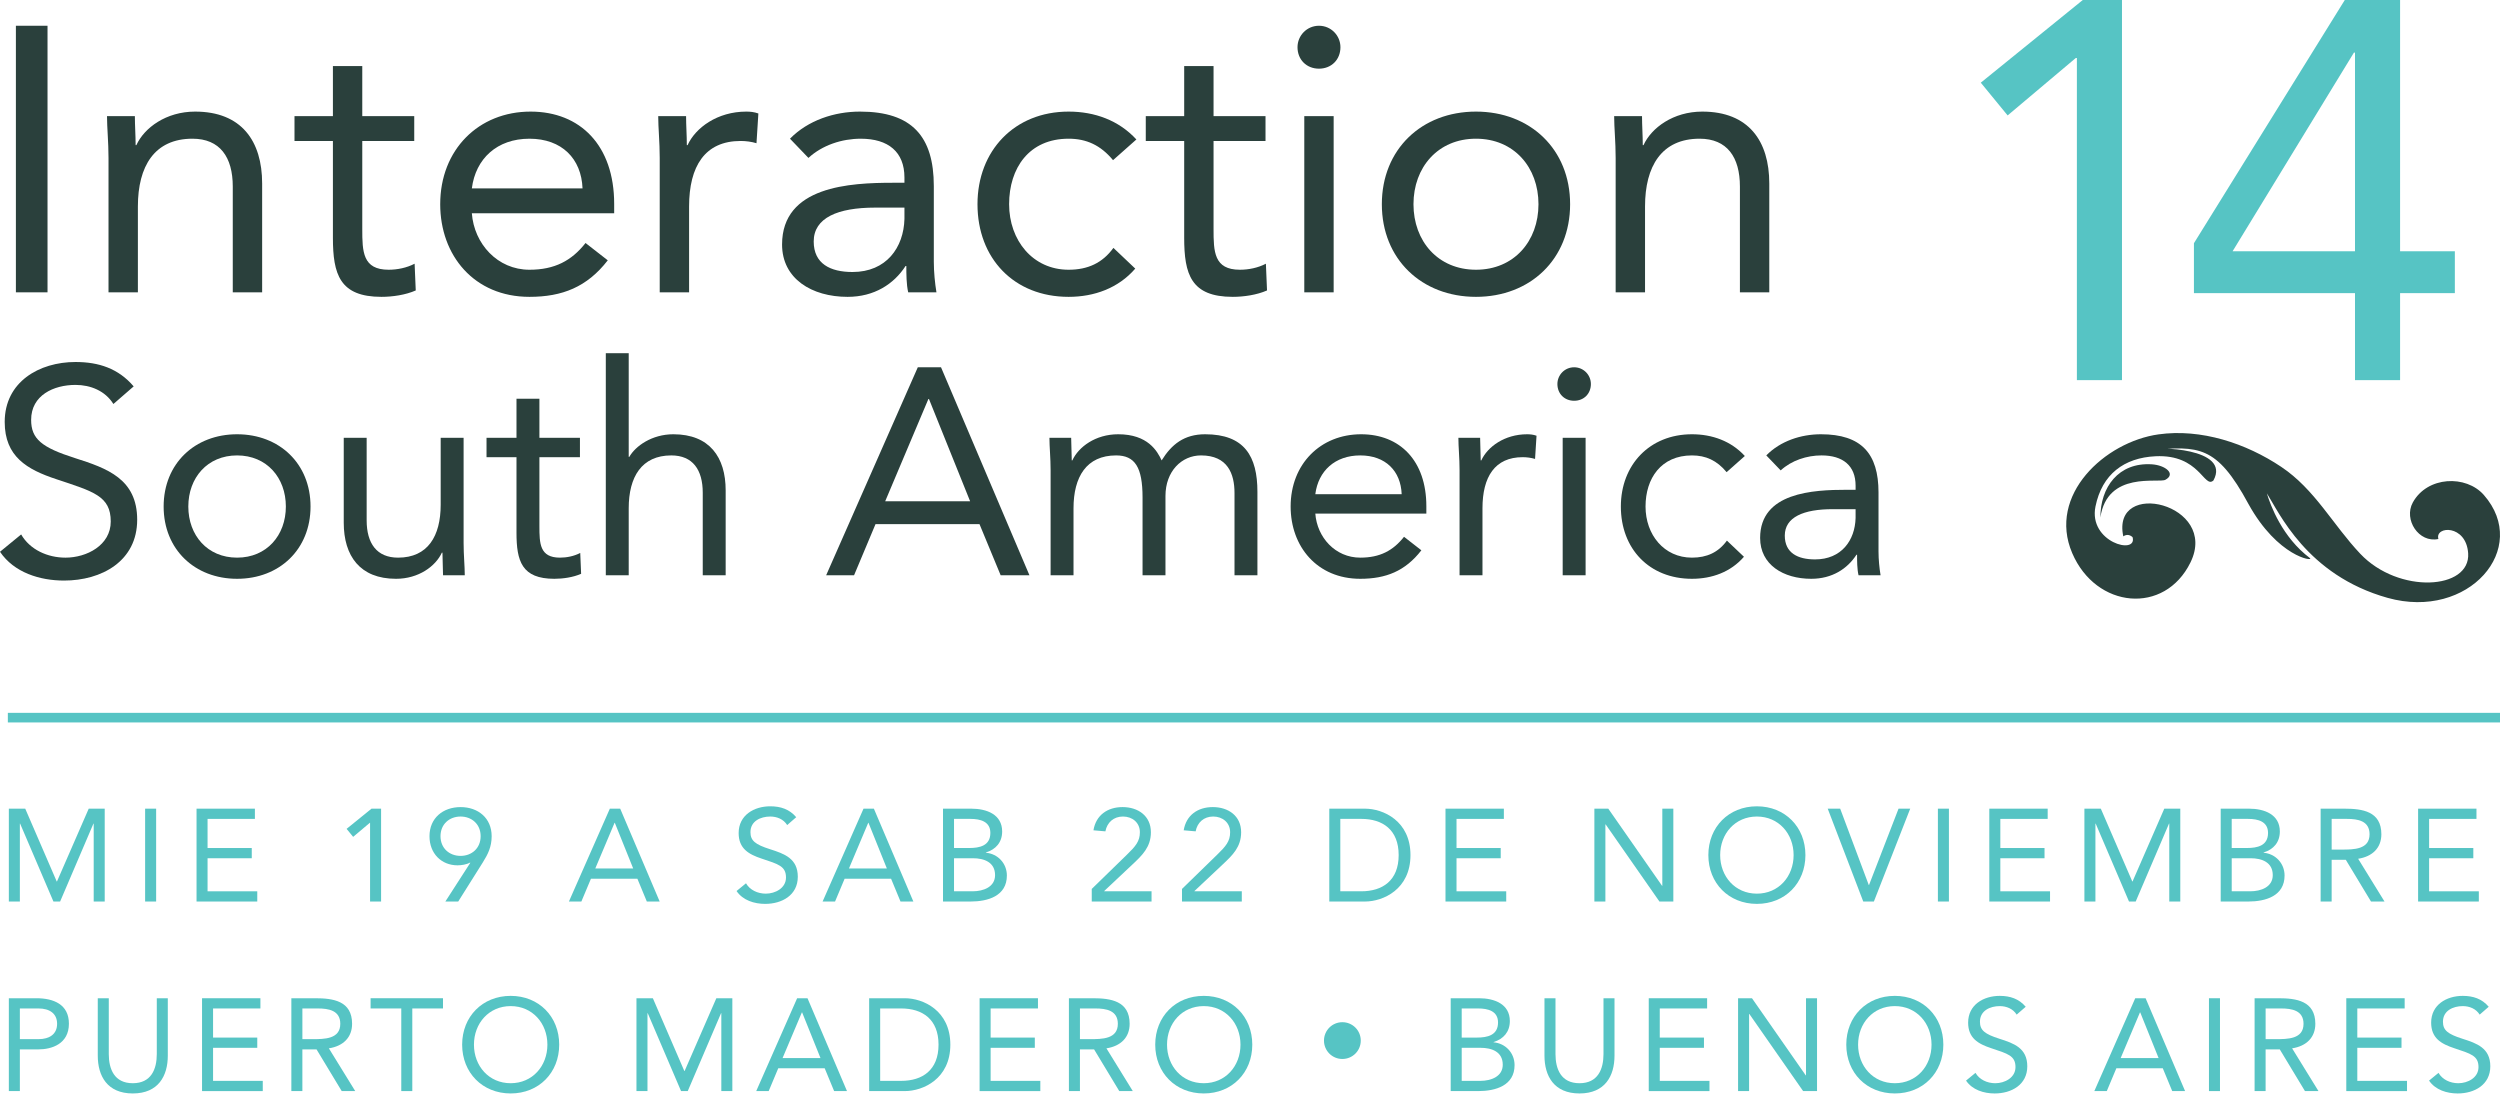
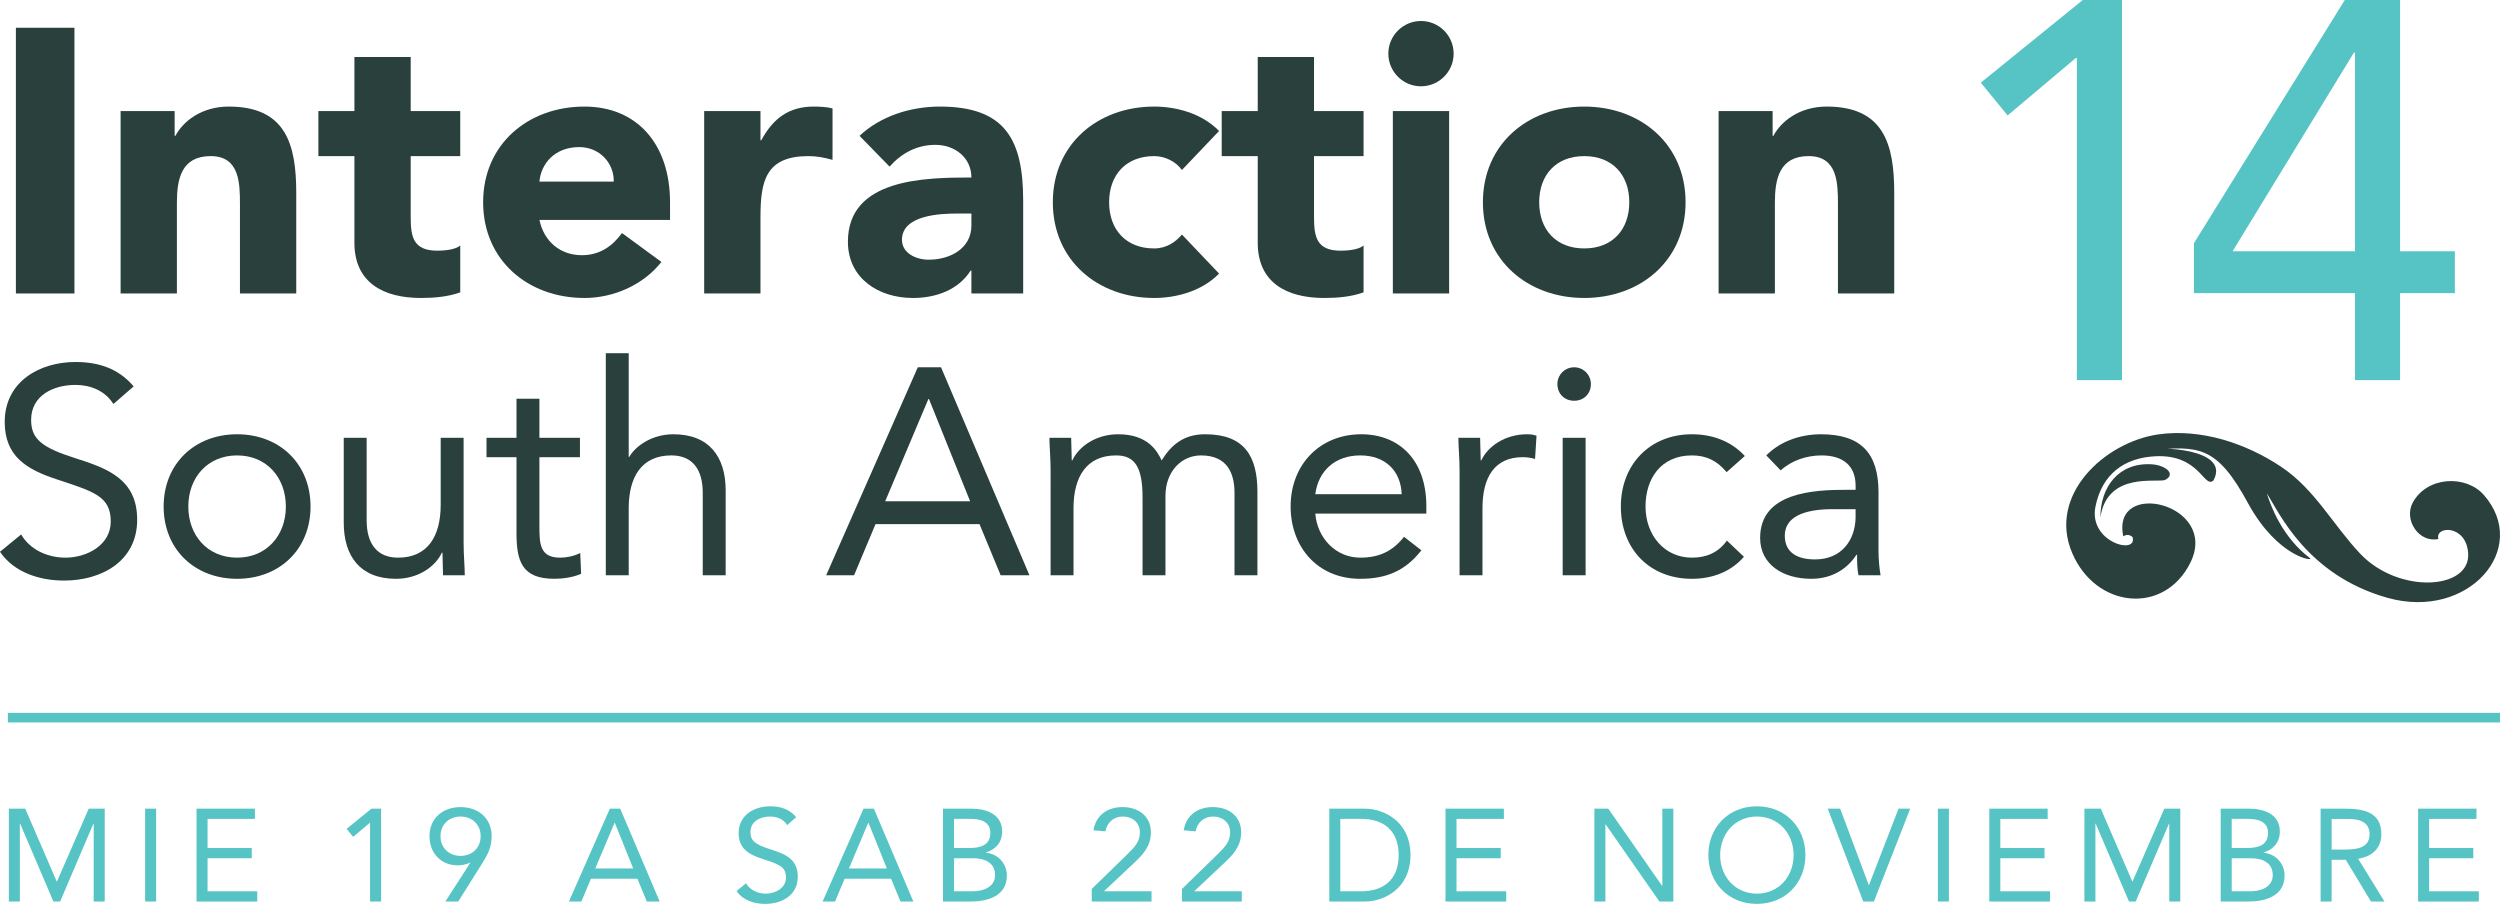
- <svg xmlns="http://www.w3.org/2000/svg" version="1.1" id="Layer_1" x="0px" y="0px" width="472.928px" height="206.85px" viewBox="0 0 472.928 206.85" enable-background="new 0 0 472.928 206.85" xml:space="preserve">
+ <svg xmlns="http://www.w3.org/2000/svg" version="1.1" id="Layer_1" x="0px" y="0px" width="472.928px" height="170.988px" viewBox="0 0 472.928 170.988" enable-background="new 0 0 472.928 170.988" xml:space="preserve">
  <g>
+     <g>
+       <path fill="#2A403C" d="M3.007,5.25h11.077v50.267H3.007V5.25z" />
+       <path fill="#2A403C" d="M22.814,21.011h10.224v4.686h0.142c1.42-2.698,4.899-5.538,10.082-5.538c10.791,0,12.78,7.1,12.78,16.33    v19.028h-10.65V38.619c0-3.976-0.07-9.088-5.538-9.088c-5.538,0-6.39,4.331-6.39,8.803v17.182h-10.65V21.011z" />
+       <path fill="#2A403C" d="M87.066,29.531h-9.372v11.501c0,3.692,0.426,6.39,5.041,6.39c1.136,0,3.408-0.142,4.331-0.994v8.875    c-2.343,0.852-4.97,1.065-7.455,1.065c-7.1,0-12.567-2.911-12.567-10.437v-16.4h-6.816v-8.52h6.816V10.788h10.649v10.224h9.372    V29.531z" />
+       <path fill="#2A403C" d="M125.119,49.553c-3.408,4.331-9.017,6.816-14.555,6.816c-10.65,0-19.169-7.1-19.169-18.105    c0-11.004,8.52-18.104,19.169-18.104c9.939,0,16.187,7.1,16.187,18.104v3.337h-24.708c0.853,4.046,3.906,6.674,8.023,6.674    c3.479,0,5.822-1.775,7.597-4.189L125.119,49.553z M116.102,34.359c0.071-3.55-2.698-6.532-6.531-6.532    c-4.686,0-7.242,3.195-7.527,6.532H116.102z" />
+       <path fill="#2A403C" d="M133.21,21.011h10.65v5.538h0.142c2.272-4.189,5.253-6.39,9.939-6.39c1.207,0,2.555,0.071,3.55,0.355    v9.727c-1.491-0.426-2.982-0.71-4.543-0.71c-8.094,0-9.088,4.686-9.088,11.572v14.413h-10.65V21.011z" />
+       <path fill="#2A403C" d="M183.76,51.186h-0.143c-2.343,3.692-6.603,5.183-10.933,5.183c-6.46,0-12.284-3.692-12.284-10.65    c0-11.928,14.484-12.141,23.359-12.141c0-3.763-3.124-6.177-6.816-6.177c-3.479,0-6.39,1.562-8.662,4.118l-5.68-5.821    c3.905-3.692,9.584-5.538,15.193-5.538c12.425,0,15.762,6.319,15.762,17.821v17.537h-9.797V51.186z M181.133,40.394    c-3.265,0-10.507,0.284-10.507,4.97c0,2.556,2.699,3.763,5.041,3.763c4.189,0,8.094-2.201,8.094-6.46v-2.272H181.133z" />
+       <path fill="#2A403C" d="M223.587,32.158c-1.065-1.491-3.053-2.626-5.253-2.626c-5.326,0-8.521,3.549-8.521,8.732    s3.195,8.733,8.521,8.733c2.343,0,4.046-1.207,5.253-2.627l7.029,7.384c-3.336,3.408-8.236,4.615-12.282,4.615    c-10.65,0-19.169-7.1-19.169-18.105c0-11.004,8.519-18.104,19.169-18.104c4.046,0,8.946,1.207,12.282,4.615L223.587,32.158z" />
+       <path fill="#2A403C" d="M257.948,29.531h-9.372v11.501c0,3.692,0.427,6.39,5.042,6.39c1.136,0,3.407-0.142,4.33-0.994v8.875    c-2.343,0.852-4.97,1.065-7.454,1.065c-7.101,0-12.567-2.911-12.567-10.437v-16.4h-6.815v-8.52h6.815V10.788h10.649v10.224h9.372    V29.531z" />
+       <path fill="#2A403C" d="M268.81,3.972c3.408,0,6.177,2.769,6.177,6.177c0,3.408-2.769,6.177-6.177,6.177    c-3.407,0-6.177-2.769-6.177-6.177C262.633,6.74,265.403,3.972,268.81,3.972z M263.486,21.011h10.649v34.505h-10.649V21.011z" />
+       <path fill="#2A403C" d="M299.693,20.159c10.65,0,19.17,7.1,19.17,18.104c0,11.005-8.52,18.105-19.17,18.105    s-19.169-7.1-19.169-18.105C280.524,27.26,289.042,20.159,299.693,20.159z M299.693,46.997c5.324,0,8.52-3.55,8.52-8.733    s-3.195-8.732-8.52-8.732s-8.521,3.549-8.521,8.732S294.368,46.997,299.693,46.997z" />
+       <path fill="#2A403C" d="M325.108,21.011h10.224v4.686h0.143c1.419-2.698,4.897-5.538,10.081-5.538    c10.792,0,12.779,7.1,12.779,16.33v19.028h-10.649V38.619c0-3.976-0.071-9.088-5.537-9.088c-5.538,0-6.391,4.331-6.391,8.803    v17.182h-10.649V21.011z" />
+     </g>
    <rect x="1.484" y="134.85" fill="#56C4C4" width="471.443" height="1.816" />
    <g>
-       <path fill="#2A403C" d="M407.043,87.833c2.577,0.158,4.653,1.812,2.586,2.929c-1.281,0.691-11.008-1.732-12.298,7.142    C397.324,92.157,400.759,87.445,407.043,87.833" />
-       <path fill="#2A403C" d="M418.718,90.891c3.4-6.236-11.192-6.402-11.751-5.792c8.869-0.66,12.314-1.011,18.377,10.242    c5.54,10.03,12.377,10.925,11.641,10.244c-5.228-3.92-7.473-9.954-8.164-12.267c2.249,3.498,7.506,15.488,22.859,19.784    c15.311,4.276,27.059-9.368,18.187-19.473c-3.36-3.825-10.696-3.569-13.439,1.438c-1.764,3.227,1.13,7.693,4.845,6.898    c-0.71-2.501,5.264-2.8,5.632,2.703c0.467,6.916-13.143,7.771-20.411,0.088c-5.216-5.523-8.561-12.168-14.958-16.446    c-6.662-4.455-15.158-7.273-23.218-6.138c-10.126,1.43-21.025,11.453-16.318,22.455c4.507,10.533,17.489,11.756,22.379,1.761    c5.436-11.106-15.046-15.937-12.714-4.924c0.6-0.399,1.185-0.353,1.755,0.144c0.985,3.459-8.393,0.971-7.017-5.793    c1.246-6.112,5.414-9.216,11.354-9.505C416.146,85.901,416.927,92.502,418.718,90.891" />
-     </g>
-     <path fill="#56C4C4" d="M253.939,193.371c1.927,0,3.479,1.551,3.479,3.479c0,1.927-1.553,3.478-3.479,3.478   c-1.928,0-3.479-1.551-3.479-3.478C250.461,194.922,252.012,193.371,253.939,193.371" />
-     <g>
-       <path fill="#56C4C4" d="M1.672,152.977h3.102l5.954,13.77h0.051l6.004-13.77h3.026v17.565h-2.084v-14.737h-0.05l-6.302,14.737    h-1.265l-6.303-14.737H3.757v14.737H1.672V152.977z" />
-       <path fill="#56C4C4" d="M27.453,152.977h2.084v17.565h-2.084V152.977z" />
-       <path fill="#56C4C4" d="M37.18,152.977h11.04v1.935h-8.956v5.508h8.361v1.936h-8.361v6.253h9.403v1.935H37.18V152.977z" />
-       <path fill="#56C4C4" d="M72.09,170.542h-2.084v-14.887h-0.05l-3.15,2.655l-1.24-1.514l4.713-3.82h1.812V170.542z" />
-       <path fill="#56C4C4" d="M88.963,163.223l-0.05-0.049c-0.645,0.371-1.637,0.521-2.357,0.521c-3.051,0-5.309-2.233-5.309-5.509    c0-3.424,2.555-5.508,5.88-5.508s5.88,2.084,5.88,5.508c0,2.035-0.719,3.425-1.662,4.938l-4.664,7.419h-2.432L88.963,163.223z     M90.923,158.186c0-2.281-1.688-3.721-3.796-3.721s-3.796,1.439-3.796,3.721c0,2.283,1.688,3.723,3.796,3.723    S90.923,160.469,90.923,158.186z" />
-       <path fill="#56C4C4" d="M115.364,152.977h1.96l7.468,17.565h-2.432l-1.786-4.317h-8.783l-1.812,4.317h-2.356L115.364,152.977z     M116.307,155.655h-0.05l-3.646,8.634h7.17L116.307,155.655z" />
-       <path fill="#56C4C4" d="M148.911,156.077c-0.695-1.116-1.936-1.612-3.201-1.612c-1.836,0-3.746,0.868-3.746,2.952    c0,1.612,0.893,2.333,3.697,3.226c2.729,0.868,5.26,1.762,5.26,5.21c0,3.499-3.002,5.136-6.178,5.136    c-2.035,0-4.219-0.67-5.409-2.432l1.786-1.463c0.744,1.289,2.233,1.959,3.746,1.959c1.787,0,3.821-1.041,3.821-3.051    c0-2.158-1.464-2.531-4.59-3.573c-2.481-0.818-4.366-1.91-4.366-4.838c0-3.374,2.902-5.062,5.979-5.062    c1.961,0,3.623,0.546,4.913,2.06L148.911,156.077z" />
-       <path fill="#56C4C4" d="M163.353,152.977h1.96l7.468,17.565h-2.432l-1.786-4.317h-8.783l-1.812,4.317h-2.356L163.353,152.977z     M164.295,155.655h-0.05l-3.646,8.634h7.17L164.295,155.655z" />
-       <path fill="#56C4C4" d="M178.39,152.977h5.359c2.902,0,5.83,1.091,5.83,4.316c0,2.035-1.191,3.398-3.076,3.97v0.05    c2.258,0.198,3.969,2.01,3.969,4.316c0,3.871-3.598,4.913-6.848,4.913h-5.234V152.977z M180.474,160.419h2.878    c1.96,0,3.995-0.421,3.995-2.853c0-2.159-1.887-2.655-3.771-2.655h-3.102V160.419z M180.474,168.607h3.523    c2.034,0,4.242-0.819,4.242-3.053c0-2.456-2.084-3.2-4.193-3.2h-3.572V168.607z" />
-       <path fill="#56C4C4" d="M206.527,168.16l6.624-6.451c1.662-1.612,2.481-2.555,2.481-4.268c0-1.836-1.438-2.977-3.2-2.977    s-3.002,1.116-3.325,2.803l-2.258-0.197c0.472-2.879,2.68-4.393,5.509-4.393c2.902,0,5.358,1.639,5.358,4.764    c0,2.805-1.662,4.367-3.424,6.029l-5.409,5.086v0.051h8.957v1.935h-11.313V168.16z" />
-       <path fill="#56C4C4" d="M223.599,168.16l6.625-6.451c1.662-1.612,2.48-2.555,2.48-4.268c0-1.836-1.439-2.977-3.201-2.977    s-3.002,1.116-3.324,2.803l-2.258-0.197c0.472-2.879,2.68-4.393,5.508-4.393c2.903,0,5.359,1.639,5.359,4.764    c0,2.805-1.662,4.367-3.424,6.029l-5.408,5.086v0.051h8.956v1.935h-11.313V168.16z" />
-       <path fill="#56C4C4" d="M251.463,152.977h6.749c3.448,0,8.609,2.307,8.609,8.782s-5.161,8.783-8.609,8.783h-6.749V152.977z     M253.548,168.607h3.97c4.019,0,7.07-2.035,7.07-6.849s-3.052-6.848-7.07-6.848h-3.97V168.607z" />
-       <path fill="#56C4C4" d="M273.447,152.977h11.041v1.935h-8.957v5.508h8.361v1.936h-8.361v6.253h9.403v1.935h-11.487V152.977z" />
-       <path fill="#56C4C4" d="M301.61,152.977h2.63l10.172,14.588h0.05v-14.588h2.084v17.565h-2.63l-10.172-14.589h-0.05v14.589h-2.084    V152.977z" />
-       <path fill="#56C4C4" d="M323.172,161.759c0-5.31,3.846-9.229,9.18-9.229c5.335,0,9.181,3.92,9.181,9.229s-3.846,9.229-9.181,9.229    C327.018,170.988,323.172,167.068,323.172,161.759z M339.299,161.759c0-4.044-2.828-7.294-6.947-7.294    c-4.118,0-6.946,3.25-6.946,7.294s2.828,7.294,6.946,7.294C336.471,169.053,339.299,165.803,339.299,161.759z" />
-       <path fill="#56C4C4" d="M345.752,152.977h2.357l5.408,14.439h0.05l5.583-14.439h2.208l-6.873,17.565h-2.01L345.752,152.977z" />
-       <path fill="#56C4C4" d="M366.595,152.977h2.084v17.565h-2.084V152.977z" />
-       <path fill="#56C4C4" d="M376.321,152.977h11.041v1.935h-8.957v5.508h8.361v1.936h-8.361v6.253h9.403v1.935h-11.487V152.977z" />
-       <path fill="#56C4C4" d="M394.311,152.977h3.102l5.954,13.77h0.05l6.004-13.77h3.027v17.565h-2.084v-14.737h-0.05l-6.302,14.737    h-1.266l-6.302-14.737h-0.05v14.737h-2.084V152.977z" />
-       <path fill="#56C4C4" d="M420.092,152.977h5.359c2.902,0,5.83,1.091,5.83,4.316c0,2.035-1.191,3.398-3.076,3.97v0.05    c2.258,0.198,3.97,2.01,3.97,4.316c0,3.871-3.598,4.913-6.849,4.913h-5.234V152.977z M422.176,160.419h2.878    c1.96,0,3.994-0.421,3.994-2.853c0-2.159-1.885-2.655-3.771-2.655h-3.102V160.419z M422.176,168.607h3.523    c2.034,0,4.242-0.819,4.242-3.053c0-2.456-2.084-3.2-4.193-3.2h-3.572V168.607z" />
-       <path fill="#56C4C4" d="M438.999,152.977h4.49c3.399,0,6.997,0.496,6.997,4.838c0,2.555-1.662,4.217-4.392,4.639l4.987,8.089    h-2.556l-4.764-7.89h-2.68v7.89h-2.084V152.977z M441.083,160.717h1.86c2.308,0,5.31,0,5.31-2.902    c0-2.531-2.208-2.903-4.242-2.903h-2.928V160.717z" />
-       <path fill="#56C4C4" d="M457.435,152.977h11.041v1.935h-8.957v5.508h8.361v1.936h-8.361v6.253h9.403v1.935h-11.487V152.977z" />
+       <path fill="#2A403C" d="M407.043,87.833c2.576,0.158,4.652,1.812,2.586,2.929c-1.281,0.691-11.009-1.732-12.299,7.142    C397.323,92.156,400.759,87.445,407.043,87.833" />
+       <path fill="#2A403C" d="M418.718,90.891c3.399-6.236-11.192-6.402-11.751-5.792c8.869-0.66,12.313-1.011,18.377,10.242    c5.54,10.03,12.377,10.925,11.641,10.244c-5.228-3.92-7.473-9.954-8.164-12.268c2.249,3.498,7.506,15.488,22.859,19.784    c15.311,4.276,27.059-9.368,18.187-19.473c-3.359-3.825-10.695-3.569-13.438,1.438c-1.765,3.228,1.13,7.693,4.845,6.898    c-0.71-2.501,5.264-2.8,5.632,2.703c0.467,6.916-13.143,7.771-20.411,0.088c-5.216-5.523-8.561-12.168-14.958-16.446    c-6.662-4.455-15.157-7.272-23.218-6.138c-10.126,1.43-21.024,11.453-16.317,22.455c4.507,10.533,17.488,11.756,22.379,1.761    c5.436-11.105-15.047-15.937-12.715-4.924c0.601-0.399,1.186-0.354,1.756,0.144c0.984,3.459-8.394,0.972-7.018-5.793    c1.246-6.111,5.414-9.216,11.354-9.505C416.146,85.901,416.927,92.502,418.718,90.891" />
    </g>
    <g>
-       <path fill="#2A403C" d="M3.007,4.871h5.982V55.3H3.007V4.871z" />
-       <path fill="#2A403C" d="M20.527,29.872c0-3.063-0.285-5.698-0.285-7.906h5.271c0,1.78,0.143,3.632,0.143,5.484h0.143    c1.496-3.276,5.627-6.339,11.111-6.339c8.762,0,12.68,5.556,12.68,13.604V55.3h-5.557V35.285c0-5.556-2.422-9.046-7.621-9.046    c-7.194,0-10.328,5.2-10.328,12.821V55.3h-5.556V29.872z" />
-       <path fill="#2A403C" d="M78.362,26.667h-9.83v16.667c0,4.273,0.072,7.692,4.986,7.692c1.639,0,3.419-0.356,4.915-1.14l0.214,5.058    c-1.924,0.854-4.416,1.211-6.482,1.211c-7.906,0-9.188-4.274-9.188-11.183V26.667h-7.266v-4.701h7.266v-9.474h5.555v9.474h9.83    V26.667z" />
-       <path fill="#2A403C" d="M114.972,49.246c-3.918,5.057-8.619,6.909-14.815,6.909c-10.471,0-16.882-7.835-16.882-17.522    c0-10.328,7.266-17.522,17.096-17.522c9.402,0,15.813,6.411,15.813,17.451v1.781H89.259c0.427,5.77,4.843,10.684,10.897,10.684    c4.772,0,7.978-1.709,10.612-5.057L114.972,49.246z M110.199,35.642c-0.214-5.627-3.917-9.402-10.043-9.402    s-10.187,3.775-10.897,9.402H110.199z" />
-       <path fill="#2A403C" d="M124.8,29.872c0-3.063-0.285-5.698-0.285-7.906h5.271c0,1.78,0.143,3.632,0.143,5.484h0.143    c1.495-3.276,5.627-6.339,11.111-6.339c0.712,0,1.495,0.071,2.279,0.356l-0.356,5.627c-0.926-0.285-1.994-0.427-2.991-0.427    c-6.767,0-9.759,4.772-9.759,12.394V55.3H124.8V29.872z" />
-       <path fill="#2A403C" d="M149.442,26.239c3.419-3.49,8.404-5.128,13.248-5.128c9.83,0,13.961,4.701,13.961,14.103v14.317    c0,1.923,0.213,4.06,0.498,5.77h-5.342c-0.355-1.496-0.355-3.562-0.355-4.986h-0.143c-2.209,3.419-5.912,5.841-10.97,5.841    c-6.767,0-12.394-3.419-12.394-9.901c0-11.041,12.821-11.682,21.012-11.682h2.138v-0.997c0-4.843-3.063-7.336-8.263-7.336    c-3.562,0-7.266,1.211-9.9,3.633L149.442,26.239z M165.54,39.274c-7.052,0-11.61,1.923-11.61,6.411c0,4.202,3.134,5.77,7.337,5.77    c6.41,0,9.687-4.63,9.829-10.043v-2.137H165.54z" />
-       <path fill="#2A403C" d="M210.554,30.299c-2.351-2.849-5.057-4.06-8.404-4.06c-7.479,0-11.254,5.556-11.254,12.394    s4.486,12.394,11.254,12.394c3.632,0,6.41-1.282,8.476-4.131l4.132,3.917c-3.206,3.704-7.765,5.342-12.607,5.342    c-10.328,0-17.238-7.266-17.238-17.522c0-10.114,6.98-17.522,17.238-17.522c4.914,0,9.473,1.638,12.82,5.271L210.554,30.299z" />
-       <path fill="#2A403C" d="M239.399,26.667h-9.83v16.667c0,4.273,0.072,7.692,4.986,7.692c1.639,0,3.419-0.356,4.915-1.14    l0.214,5.058c-1.924,0.854-4.417,1.211-6.482,1.211c-7.906,0-9.188-4.274-9.188-11.183V26.667h-7.266v-4.701h7.266v-9.474h5.555    v9.474h9.83V26.667z" />
-       <path fill="#2A403C" d="M249.512,4.871c2.279,0,4.06,1.852,4.06,4.06c0,2.351-1.71,4.06-4.06,4.06    c-2.351,0-4.061-1.709-4.061-4.06C245.451,6.723,247.232,4.871,249.512,4.871z M246.733,21.966h5.556V55.3h-5.556V21.966z" />
-       <path fill="#2A403C" d="M279.212,21.111c10.257,0,17.808,7.123,17.808,17.522s-7.551,17.522-17.808,17.522    s-17.807-7.123-17.807-17.522S268.955,21.111,279.212,21.111z M279.212,51.026c7.194,0,11.824-5.413,11.824-12.394    s-4.63-12.394-11.824-12.394c-7.193,0-11.823,5.413-11.823,12.394S272.019,51.026,279.212,51.026z" />
-       <path fill="#2A403C" d="M305.635,29.872c0-3.063-0.284-5.698-0.284-7.906h5.271c0,1.78,0.143,3.632,0.143,5.484h0.143    c1.495-3.276,5.627-6.339,11.111-6.339c8.761,0,12.679,5.556,12.679,13.604V55.3h-5.556V35.285c0-5.556-2.422-9.046-7.622-9.046    c-7.193,0-10.327,5.2-10.327,12.821V55.3h-5.557V29.872z" />
+       <path fill="#56C4C4" d="M1.672,152.977h3.102l5.954,13.771h0.051l6.005-13.771h3.025v17.565h-2.084v-14.737h-0.05l-6.302,14.737    h-1.266l-6.303-14.737H3.757v14.737H1.672V152.977z" />
+       <path fill="#56C4C4" d="M27.453,152.977h2.084v17.565h-2.084V152.977z" />
+       <path fill="#56C4C4" d="M37.18,152.977h11.04v1.936h-8.956v5.508h8.361v1.936h-8.361v6.253h9.403v1.936H37.18V152.977z" />
+       <path fill="#56C4C4" d="M72.09,170.542h-2.084v-14.888h-0.05l-3.15,2.655l-1.24-1.514l4.713-3.82h1.813L72.09,170.542    L72.09,170.542z" />
+       <path fill="#56C4C4" d="M88.963,163.223l-0.05-0.049c-0.646,0.371-1.638,0.521-2.357,0.521c-3.051,0-5.309-2.232-5.309-5.509    c0-3.424,2.555-5.508,5.88-5.508s5.88,2.084,5.88,5.508c0,2.035-0.719,3.425-1.662,4.938l-4.664,7.419h-2.432L88.963,163.223z     M90.923,158.186c0-2.281-1.688-3.721-3.796-3.721c-2.108,0-3.796,1.438-3.796,3.721c0,2.283,1.688,3.724,3.796,3.724    C89.235,161.909,90.923,160.469,90.923,158.186z" />
+       <path fill="#56C4C4" d="M115.364,152.977h1.961l7.468,17.565h-2.433l-1.785-4.317h-8.783l-1.813,4.317h-2.355L115.364,152.977z     M116.307,155.655h-0.05l-3.646,8.635h7.17L116.307,155.655z" />
+       <path fill="#56C4C4" d="M148.911,156.077c-0.695-1.116-1.937-1.612-3.201-1.612c-1.836,0-3.746,0.868-3.746,2.952    c0,1.611,0.893,2.333,3.697,3.226c2.729,0.868,5.26,1.762,5.26,5.21c0,3.499-3.002,5.136-6.178,5.136    c-2.035,0-4.22-0.67-5.409-2.432l1.786-1.463c0.743,1.289,2.232,1.959,3.746,1.959c1.786,0,3.82-1.041,3.82-3.051    c0-2.158-1.464-2.531-4.59-3.573c-2.48-0.818-4.366-1.91-4.366-4.838c0-3.374,2.902-5.063,5.979-5.063    c1.961,0,3.623,0.547,4.913,2.061L148.911,156.077z" />
+       <path fill="#56C4C4" d="M163.353,152.977h1.96l7.468,17.565h-2.432l-1.786-4.317h-8.783l-1.812,4.317h-2.356L163.353,152.977z     M164.295,155.655h-0.05l-3.646,8.635h7.17L164.295,155.655z" />
+       <path fill="#56C4C4" d="M178.39,152.977h5.359c2.901,0,5.83,1.091,5.83,4.316c0,2.035-1.191,3.397-3.076,3.97v0.05    c2.258,0.198,3.969,2.01,3.969,4.316c0,3.871-3.598,4.913-6.848,4.913h-5.234V152.977L178.39,152.977z M180.474,160.419h2.878    c1.96,0,3.995-0.421,3.995-2.854c0-2.158-1.887-2.654-3.771-2.654h-3.103V160.419z M180.474,168.607h3.523    c2.033,0,4.241-0.818,4.241-3.053c0-2.456-2.084-3.2-4.192-3.2h-3.572V168.607z" />
+       <path fill="#56C4C4" d="M206.527,168.16l6.624-6.451c1.662-1.612,2.481-2.556,2.481-4.269c0-1.836-1.438-2.977-3.2-2.977    s-3.002,1.116-3.325,2.803l-2.258-0.197c0.472-2.879,2.68-4.393,5.509-4.393c2.902,0,5.358,1.639,5.358,4.764    c0,2.806-1.662,4.367-3.424,6.029l-5.409,5.086v0.051h8.957v1.936h-11.313V168.16L206.527,168.16z" />
+       <path fill="#56C4C4" d="M223.599,168.16l6.625-6.451c1.662-1.612,2.48-2.556,2.48-4.269c0-1.836-1.439-2.977-3.201-2.977    s-3.002,1.116-3.324,2.803l-2.258-0.197c0.472-2.879,2.68-4.393,5.508-4.393c2.903,0,5.359,1.639,5.359,4.764    c0,2.806-1.662,4.367-3.425,6.029l-5.407,5.086v0.051h8.956v1.936h-11.313V168.16L223.599,168.16z" />
+       <path fill="#56C4C4" d="M251.463,152.977h6.749c3.448,0,8.608,2.308,8.608,8.782s-5.16,8.783-8.608,8.783h-6.749V152.977    L251.463,152.977z M253.548,168.607h3.97c4.02,0,7.07-2.035,7.07-6.849c0-4.814-3.052-6.848-7.07-6.848h-3.97V168.607z" />
+       <path fill="#56C4C4" d="M273.447,152.977h11.041v1.936h-8.957v5.508h8.361v1.936h-8.361v6.253h9.403v1.936h-11.487V152.977    L273.447,152.977z" />
+       <path fill="#56C4C4" d="M301.61,152.977h2.63l10.172,14.588h0.051v-14.588h2.084v17.565h-2.631l-10.171-14.589h-0.051v14.589    h-2.084V152.977z" />
+       <path fill="#56C4C4" d="M323.172,161.759c0-5.31,3.846-9.229,9.18-9.229c5.335,0,9.181,3.921,9.181,9.229    s-3.846,9.229-9.181,9.229C327.018,170.988,323.172,167.068,323.172,161.759z M339.299,161.759c0-4.044-2.828-7.294-6.947-7.294    c-4.118,0-6.946,3.25-6.946,7.294s2.828,7.294,6.946,7.294C336.471,169.053,339.299,165.803,339.299,161.759z" />
+       <path fill="#56C4C4" d="M345.752,152.977h2.356l5.408,14.439h0.05l5.583-14.439h2.208l-6.873,17.565h-2.01L345.752,152.977z" />
+       <path fill="#56C4C4" d="M366.595,152.977h2.084v17.565h-2.084V152.977z" />
+       <path fill="#56C4C4" d="M376.321,152.977h11.041v1.936h-8.957v5.508h8.361v1.936h-8.361v6.253h9.403v1.936h-11.487V152.977    L376.321,152.977z" />
+       <path fill="#56C4C4" d="M394.311,152.977h3.102l5.954,13.771h0.05l6.005-13.771h3.026v17.565h-2.084v-14.737h-0.05l-6.302,14.737    h-1.267l-6.302-14.737h-0.05v14.737h-2.084L394.311,152.977L394.311,152.977z" />
+       <path fill="#56C4C4" d="M420.092,152.977h5.358c2.902,0,5.83,1.091,5.83,4.316c0,2.035-1.19,3.397-3.076,3.97v0.05    c2.259,0.198,3.971,2.01,3.971,4.316c0,3.871-3.599,4.913-6.85,4.913h-5.233V152.977z M422.176,160.419h2.878    c1.96,0,3.994-0.421,3.994-2.854c0-2.158-1.886-2.654-3.771-2.654h-3.102L422.176,160.419L422.176,160.419z M422.176,168.607    h3.522c2.034,0,4.242-0.818,4.242-3.053c0-2.456-2.084-3.2-4.193-3.2h-3.571V168.607L422.176,168.607z" />
+       <path fill="#56C4C4" d="M438.998,152.977h4.49c3.399,0,6.997,0.496,6.997,4.838c0,2.556-1.662,4.217-4.392,4.64l4.986,8.089    h-2.556l-4.764-7.891h-2.681v7.891h-2.084v-17.566H438.998z M441.082,160.717h1.86c2.309,0,5.311,0,5.311-2.902    c0-2.53-2.208-2.902-4.242-2.902h-2.929V160.717L441.082,160.717z" />
+       <path fill="#56C4C4" d="M457.435,152.977h11.041v1.936h-8.957v5.508h8.361v1.936h-8.361v6.253h9.403v1.936h-11.487V152.977z" />
    </g>
    <g>
      <path fill="#56C4C4" d="M401.418,71.906h-8.531V10.969h-0.203l-12.898,10.867l-5.078-6.195L394.004,0h7.414V71.906z" />
-       <path fill="#56C4C4" d="M454.028,47.531h10.359v7.922h-10.359v16.453h-8.531V55.453h-30.469v-9.445L443.567,0h10.461V47.531z     M445.497,9.953h-0.203l-22.953,37.578h23.156V9.953z" />
+       <path fill="#56C4C4" d="M454.028,47.531h10.359v7.923h-10.359v16.452h-8.531V55.453h-30.469v-9.445L443.567,0h10.461V47.531    L454.028,47.531z M445.496,9.953h-0.202l-22.953,37.577h23.155V9.953z" />
    </g>
    <g>
-       <path fill="#2A403C" d="M21.451,76.426c-1.556-2.5-4.335-3.612-7.169-3.612c-4.112,0-8.392,1.945-8.392,6.613    c0,3.612,2.001,5.224,8.28,7.225c6.113,1.945,11.781,3.945,11.781,11.67c0,7.836-6.725,11.504-13.838,11.504    c-4.557,0-9.447-1.501-12.114-5.446l4.001-3.279c1.668,2.89,5.002,4.39,8.392,4.39c4.001,0,8.558-2.334,8.558-6.835    c0-4.834-3.278-5.668-10.28-8.002c-5.558-1.834-9.78-4.279-9.78-10.836c0-7.558,6.502-11.337,13.393-11.337    c4.391,0,8.113,1.223,11.004,4.613L21.451,76.426z" />
-       <path fill="#2A403C" d="M44.85,82.15c8.003,0,13.894,5.557,13.894,13.671s-5.891,13.671-13.894,13.671    s-13.894-5.558-13.894-13.671S36.847,82.15,44.85,82.15z M44.85,105.49c5.612,0,9.226-4.224,9.226-9.669    c0-5.446-3.613-9.669-9.226-9.669s-9.226,4.223-9.226,9.669C35.624,101.267,39.237,105.49,44.85,105.49z" />
-       <path fill="#2A403C" d="M87.699,102.656c0,2.39,0.222,4.445,0.222,6.168H83.81c0-1.389-0.111-2.834-0.111-4.279h-0.111    c-1.168,2.556-4.391,4.947-8.67,4.947c-6.835,0-9.892-4.336-9.892-10.615V82.817h4.335v15.616c0,4.334,1.889,7.058,5.945,7.058    c5.613,0,8.059-4.057,8.059-10.003v-12.67h4.335V102.656z" />
-       <path fill="#2A403C" d="M109.708,86.484h-7.668v13.004c0,3.334,0.055,6.002,3.89,6.002c1.278,0,2.667-0.277,3.835-0.889    l0.166,3.946c-1.5,0.667-3.445,0.945-5.057,0.945c-6.169,0-7.169-3.335-7.169-8.726V86.484h-5.669v-3.667h5.669v-7.391h4.335    v7.391h7.668V86.484z" />
-       <path fill="#2A403C" d="M114.601,66.812h4.334v19.617h0.111c1.167-2.056,4.279-4.279,8.336-4.279    c6.836,0,9.893,4.334,9.893,10.614v16.06h-4.336V93.209c0-4.335-1.889-7.058-5.945-7.058c-5.613,0-8.059,4.057-8.059,10.003v12.67    h-4.334V66.812z" />
-       <path fill="#2A403C" d="M173.622,69.479h4.391l16.728,39.345h-5.446l-4.001-9.669H165.62l-4.057,9.669h-5.279L173.622,69.479z     M175.734,75.481h-0.11l-8.17,19.339h16.061L175.734,75.481z" />
-       <path fill="#2A403C" d="M198.745,88.985c0-2.39-0.223-4.446-0.223-6.168h4.112c0,1.389,0.111,2.834,0.111,4.279h0.11    c1.168-2.556,4.391-4.946,8.67-4.946c5.613,0,7.391,3.167,8.225,4.946c1.89-3.056,4.279-4.946,8.225-4.946    c7.447,0,9.893,4.168,9.893,10.892v15.782h-4.335v-15.56c0-3.612-1.278-7.113-6.335-7.113c-3.668,0-6.725,3-6.725,7.669v15.004    h-4.335V94.098c0-5.724-1.444-7.947-5.001-7.947c-5.613,0-8.059,4.057-8.059,10.003v12.67h-4.334V88.985z" />
-       <path fill="#2A403C" d="M268.881,104.101c-3.057,3.946-6.725,5.391-11.56,5.391c-8.169,0-13.17-6.114-13.17-13.671    c0-8.058,5.668-13.671,13.337-13.671c7.336,0,12.337,5.001,12.337,13.615v1.389h-21.006c0.333,4.501,3.778,8.336,8.502,8.336    c3.724,0,6.225-1.333,8.28-3.945L268.881,104.101z M265.157,93.487c-0.167-4.39-3.057-7.335-7.836-7.335s-7.946,2.945-8.502,7.335    H265.157z" />
-       <path fill="#2A403C" d="M276.108,88.985c0-2.39-0.223-4.446-0.223-6.168h4.112c0,1.389,0.111,2.834,0.111,4.279h0.111    c1.167-2.556,4.391-4.946,8.67-4.946c0.556,0,1.167,0.056,1.777,0.278l-0.277,4.39c-0.723-0.222-1.556-0.333-2.334-0.333    c-5.279,0-7.613,3.724-7.613,9.67v12.67h-4.335V88.985z" />
-       <path fill="#2A403C" d="M297.783,69.479c1.778,0,3.167,1.445,3.167,3.167c0,1.834-1.333,3.167-3.167,3.167    s-3.168-1.333-3.168-3.167C294.615,70.924,296.005,69.479,297.783,69.479z M295.615,82.817h4.335v26.007h-4.335V82.817z" />
-       <path fill="#2A403C" d="M326.626,89.319c-1.834-2.223-3.946-3.167-6.558-3.167c-5.835,0-8.78,4.334-8.78,9.669    s3.501,9.669,8.78,9.669c2.834,0,5.001-1,6.613-3.223l3.223,3.057c-2.5,2.889-6.057,4.168-9.836,4.168    c-8.059,0-13.448-5.669-13.448-13.671c0-7.891,5.445-13.671,13.448-13.671c3.834,0,7.391,1.278,10.003,4.112L326.626,89.319z" />
-       <path fill="#2A403C" d="M334.131,86.151c2.667-2.723,6.558-4.001,10.336-4.001c7.669,0,10.893,3.668,10.893,11.003v11.17    c0,1.501,0.167,3.168,0.389,4.501h-4.168c-0.277-1.166-0.277-2.778-0.277-3.89h-0.111c-1.723,2.667-4.612,4.558-8.559,4.558    c-5.279,0-9.669-2.668-9.669-7.725c0-8.614,10.003-9.114,16.394-9.114h1.667v-0.778c0-3.779-2.39-5.724-6.446-5.724    c-2.778,0-5.668,0.944-7.725,2.834L334.131,86.151z M346.689,96.321c-5.501,0-9.058,1.5-9.058,5.001    c0,3.279,2.445,4.502,5.724,4.502c5.002,0,7.558-3.613,7.669-7.836v-1.667H346.689z" />
-     </g>
-     <g>
-       <path fill="#56C4C4" d="M1.672,188.837h5.21c3.227,0,6.154,1.142,6.154,4.813c0,3.846-3.275,4.863-5.757,4.863H3.757v7.889H1.672    V188.837z M3.757,196.578h3.522c2.084,0,3.523-0.943,3.523-2.903s-1.439-2.903-3.523-2.903H3.757V196.578z" />
-       <path fill="#56C4C4" d="M31.744,199.704c0,3.821-1.786,7.146-6.624,7.146s-6.625-3.324-6.625-7.146v-10.867h2.084v10.569    c0,2.828,1.042,5.508,4.541,5.508c3.498,0,4.54-2.68,4.54-5.508v-10.569h2.084V199.704z" />
-       <path fill="#56C4C4" d="M38.221,188.837h11.041v1.935h-8.956v5.509h8.361v1.935h-8.361v6.253h9.402v1.935H38.221V188.837z" />
-       <path fill="#56C4C4" d="M55.118,188.837h4.491c3.399,0,6.997,0.496,6.997,4.838c0,2.556-1.663,4.218-4.393,4.64l4.987,8.088    h-2.556l-4.764-7.889h-2.68v7.889h-2.084V188.837z M57.202,196.578h1.861c2.307,0,5.31,0,5.31-2.903    c0-2.53-2.208-2.903-4.243-2.903h-2.928V196.578z" />
-       <path fill="#56C4C4" d="M83.802,190.771h-5.807v15.631h-2.084v-15.631h-5.805v-1.935h13.695V190.771z" />
-       <path fill="#56C4C4" d="M87.425,197.619c0-5.309,3.846-9.229,9.18-9.229c5.335,0,9.18,3.92,9.18,9.229    c0,5.311-3.845,9.23-9.18,9.23C91.271,206.85,87.425,202.93,87.425,197.619z M103.552,197.619c0-4.043-2.828-7.294-6.947-7.294    c-4.118,0-6.947,3.251-6.947,7.294c0,4.045,2.829,7.295,6.947,7.295C100.724,204.914,103.552,201.664,103.552,197.619z" />
-       <path fill="#56C4C4" d="M120.401,188.837h3.102l5.954,13.771h0.05l6.004-13.771h3.027v17.565h-2.084v-14.737h-0.05l-6.302,14.737    h-1.266l-6.303-14.737h-0.049v14.737h-2.084V188.837z" />
-       <path fill="#56C4C4" d="M150.796,188.837h1.961l7.468,17.565h-2.432l-1.786-4.316h-8.783l-1.811,4.316h-2.357L150.796,188.837z     M151.739,191.517h-0.049l-3.648,8.634h7.171L151.739,191.517z" />
-       <path fill="#56C4C4" d="M164.419,188.837h6.749c3.448,0,8.609,2.308,8.609,8.782c0,6.477-5.161,8.783-8.609,8.783h-6.749V188.837z     M166.503,204.468h3.971c4.02,0,7.07-2.034,7.07-6.849c0-4.813-3.051-6.848-7.07-6.848h-3.971V204.468z" />
-       <path fill="#56C4C4" d="M185.312,188.837h11.041v1.935h-8.957v5.509h8.361v1.935h-8.361v6.253h9.404v1.935h-11.488V188.837z" />
-       <path fill="#56C4C4" d="M202.209,188.837h4.491c3.398,0,6.996,0.496,6.996,4.838c0,2.556-1.662,4.218-4.391,4.64l4.986,8.088    h-2.556l-4.764-7.889h-2.679v7.889h-2.085V188.837z M204.294,196.578h1.86c2.308,0,5.31,0,5.31-2.903    c0-2.53-2.209-2.903-4.242-2.903h-2.928V196.578z" />
-       <path fill="#56C4C4" d="M218.536,197.619c0-5.309,3.846-9.229,9.18-9.229s9.18,3.92,9.18,9.229c0,5.311-3.846,9.23-9.18,9.23    S218.536,202.93,218.536,197.619z M234.663,197.619c0-4.043-2.828-7.294-6.947-7.294s-6.947,3.251-6.947,7.294    c0,4.045,2.828,7.295,6.947,7.295S234.663,201.664,234.663,197.619z" />
-     </g>
-     <g>
-       <path fill="#56C4C4" d="M274.429,188.837h5.358c2.903,0,5.831,1.092,5.831,4.317c0,2.034-1.191,3.398-3.076,3.969v0.051    c2.258,0.197,3.97,2.01,3.97,4.316c0,3.871-3.598,4.912-6.849,4.912h-5.234V188.837z M276.513,196.28h2.878    c1.96,0,3.994-0.422,3.994-2.854c0-2.159-1.885-2.655-3.771-2.655h-3.102V196.28z M276.513,204.468h3.523    c2.034,0,4.242-0.819,4.242-3.052c0-2.457-2.084-3.201-4.193-3.201h-3.572V204.468z" />
-       <path fill="#56C4C4" d="M305.418,199.704c0,3.821-1.786,7.146-6.624,7.146s-6.624-3.324-6.624-7.146v-10.867h2.084v10.569    c0,2.828,1.042,5.508,4.54,5.508s4.54-2.68,4.54-5.508v-10.569h2.084V199.704z" />
-       <path fill="#56C4C4" d="M311.896,188.837h11.041v1.935h-8.957v5.509h8.361v1.935h-8.361v6.253h9.403v1.935h-11.487V188.837z" />
-       <path fill="#56C4C4" d="M328.793,188.837h2.63l10.172,14.589h0.05v-14.589h2.084v17.565h-2.63l-10.172-14.588h-0.05v14.588h-2.084    V188.837z" />
-       <path fill="#56C4C4" d="M349.264,197.619c0-5.309,3.846-9.229,9.18-9.229c5.335,0,9.181,3.92,9.181,9.229    c0,5.311-3.846,9.23-9.181,9.23C353.109,206.85,349.264,202.93,349.264,197.619z M365.391,197.619    c0-4.043-2.828-7.294-6.947-7.294c-4.118,0-6.946,3.251-6.946,7.294c0,4.045,2.828,7.295,6.946,7.295    C362.563,204.914,365.391,201.664,365.391,197.619z" />
-       <path fill="#56C4C4" d="M381.495,191.938c-0.694-1.115-1.935-1.612-3.2-1.612c-1.836,0-3.746,0.868-3.746,2.952    c0,1.613,0.893,2.333,3.696,3.227c2.729,0.867,5.26,1.761,5.26,5.209c0,3.499-3.002,5.137-6.178,5.137    c-2.034,0-4.218-0.67-5.409-2.432l1.787-1.464c0.744,1.29,2.232,1.96,3.746,1.96c1.786,0,3.821-1.042,3.821-3.052    c0-2.158-1.464-2.53-4.591-3.573c-2.48-0.818-4.366-1.91-4.366-4.838c0-3.374,2.902-5.061,5.979-5.061    c1.96,0,3.622,0.545,4.912,2.059L381.495,191.938z" />
-       <path fill="#56C4C4" d="M403.926,188.837h1.96l7.469,17.565h-2.432l-1.786-4.316h-8.783l-1.812,4.316h-2.357L403.926,188.837z     M404.869,191.517h-0.05l-3.647,8.634h7.17L404.869,191.517z" />
-       <path fill="#56C4C4" d="M417.872,188.837h2.084v17.565h-2.084V188.837z" />
-       <path fill="#56C4C4" d="M426.507,188.837h4.49c3.399,0,6.997,0.496,6.997,4.838c0,2.556-1.662,4.218-4.392,4.64l4.987,8.088    h-2.556l-4.764-7.889h-2.68v7.889h-2.084V188.837z M428.591,196.578h1.86c2.308,0,5.31,0,5.31-2.903    c0-2.53-2.208-2.903-4.242-2.903h-2.928V196.578z" />
-       <path fill="#56C4C4" d="M443.851,188.837h11.041v1.935h-8.957v5.509h8.361v1.935h-8.361v6.253h9.403v1.935h-11.487V188.837z" />
-       <path fill="#56C4C4" d="M469.084,191.938c-0.694-1.115-1.935-1.612-3.2-1.612c-1.836,0-3.747,0.868-3.747,2.952    c0,1.613,0.894,2.333,3.697,3.227c2.729,0.867,5.26,1.761,5.26,5.209c0,3.499-3.002,5.137-6.178,5.137    c-2.034,0-4.218-0.67-5.409-2.432l1.787-1.464c0.744,1.29,2.232,1.96,3.746,1.96c1.786,0,3.821-1.042,3.821-3.052    c0-2.158-1.464-2.53-4.591-3.573c-2.48-0.818-4.366-1.91-4.366-4.838c0-3.374,2.902-5.061,5.979-5.061    c1.96,0,3.622,0.545,4.912,2.059L469.084,191.938z" />
+       <path fill="#2A403C" d="M21.451,76.426c-1.557-2.5-4.335-3.612-7.169-3.612c-4.112,0-8.393,1.945-8.393,6.613    c0,3.612,2.001,5.224,8.28,7.225c6.113,1.945,11.781,3.945,11.781,11.67c0,7.837-6.726,11.505-13.839,11.505    c-4.557,0-9.446-1.501-12.113-5.446L4,101.101c1.668,2.891,5.002,4.391,8.392,4.391c4.001,0,8.559-2.335,8.559-6.836    c0-4.834-3.278-5.668-10.28-8.002c-5.559-1.834-9.78-4.278-9.78-10.836c0-7.558,6.502-11.337,13.394-11.337    c4.391,0,8.112,1.224,11.004,4.613L21.451,76.426z" />
+       <path fill="#2A403C" d="M44.85,82.15c8.003,0,13.895,5.558,13.895,13.671c0,8.114-5.892,13.672-13.895,13.672    s-13.894-5.559-13.894-13.672C30.956,87.708,36.847,82.15,44.85,82.15z M44.85,105.49c5.612,0,9.227-4.224,9.227-9.669    s-3.613-9.669-9.227-9.669s-9.226,4.224-9.226,9.669C35.624,101.267,39.237,105.49,44.85,105.49z" />
+       <path fill="#2A403C" d="M87.699,102.656c0,2.391,0.222,4.445,0.222,6.169H83.81c0-1.39-0.11-2.835-0.11-4.279h-0.111    c-1.168,2.556-4.392,4.947-8.67,4.947c-6.835,0-9.893-4.337-9.893-10.615V82.817h4.335v15.616c0,4.334,1.89,7.059,5.945,7.059    c5.613,0,8.06-4.058,8.06-10.004v-12.67H87.7L87.699,102.656L87.699,102.656z" />
+       <path fill="#2A403C" d="M109.708,86.484h-7.668v13.004c0,3.334,0.055,6.002,3.89,6.002c1.278,0,2.667-0.276,3.835-0.889    l0.166,3.946c-1.5,0.667-3.445,0.945-5.057,0.945c-6.169,0-7.169-3.336-7.169-8.727V86.484h-5.669v-3.667h5.669v-7.391h4.335    v7.391h7.668V86.484z" />
+       <path fill="#2A403C" d="M114.601,66.812h4.334v19.617h0.111c1.167-2.056,4.279-4.279,8.336-4.279    c6.836,0,9.893,4.334,9.893,10.614v16.061h-4.336V93.209c0-4.335-1.889-7.059-5.944-7.059c-5.613,0-8.06,4.058-8.06,10.003v12.671    h-4.334V66.812z" />
+       <path fill="#2A403C" d="M173.622,69.479h4.391l16.729,39.346h-5.446l-4.001-9.67H165.62l-4.058,9.67h-5.278L173.622,69.479z     M175.734,75.481h-0.109l-8.17,19.339h16.061L175.734,75.481z" />
+       <path fill="#2A403C" d="M198.745,88.985c0-2.39-0.224-4.445-0.224-6.168h4.112c0,1.39,0.111,2.834,0.111,4.279h0.109    c1.168-2.556,4.392-4.946,8.67-4.946c5.613,0,7.392,3.167,8.226,4.946c1.89-3.056,4.278-4.946,8.225-4.946    c7.447,0,9.894,4.168,9.894,10.893v15.782h-4.335V93.264c0-3.612-1.278-7.113-6.336-7.113c-3.668,0-6.725,3-6.725,7.669v15.005    h-4.335V94.098c0-5.724-1.444-7.947-5.001-7.947c-5.613,0-8.059,4.058-8.059,10.003v12.671h-4.334L198.745,88.985L198.745,88.985z    " />
+       <path fill="#2A403C" d="M268.881,104.101c-3.057,3.946-6.726,5.392-11.561,5.392c-8.169,0-13.17-6.114-13.17-13.672    c0-8.058,5.668-13.671,13.337-13.671c7.337,0,12.338,5.001,12.338,13.615v1.389h-21.007c0.333,4.501,3.778,8.336,8.502,8.336    c3.725,0,6.226-1.333,8.28-3.944L268.881,104.101z M265.157,93.487c-0.167-4.39-3.058-7.335-7.837-7.335    c-4.778,0-7.945,2.945-8.502,7.335H265.157z" />
+       <path fill="#2A403C" d="M276.108,88.985c0-2.39-0.223-4.445-0.223-6.168h4.112c0,1.39,0.11,2.834,0.11,4.279h0.111    c1.167-2.556,4.391-4.946,8.67-4.946c0.556,0,1.167,0.057,1.777,0.278l-0.277,4.39c-0.723-0.222-1.556-0.333-2.334-0.333    c-5.279,0-7.613,3.725-7.613,9.67v12.671h-4.335L276.108,88.985L276.108,88.985z" />
+       <path fill="#2A403C" d="M297.783,69.479c1.777,0,3.167,1.445,3.167,3.167c0,1.834-1.333,3.167-3.167,3.167    s-3.169-1.333-3.169-3.167C294.615,70.924,296.005,69.479,297.783,69.479z M295.615,82.817h4.336v26.008h-4.336V82.817z" />
+       <path fill="#2A403C" d="M326.626,89.319c-1.835-2.223-3.946-3.167-6.559-3.167c-5.835,0-8.78,4.334-8.78,9.669    s3.501,9.669,8.78,9.669c2.834,0,5.001-1,6.613-3.223l3.223,3.058c-2.5,2.889-6.057,4.168-9.836,4.168    c-8.059,0-13.448-5.67-13.448-13.672c0-7.891,5.445-13.671,13.448-13.671c3.834,0,7.392,1.278,10.003,4.112L326.626,89.319z" />
+       <path fill="#2A403C" d="M334.131,86.151c2.667-2.723,6.558-4.001,10.336-4.001c7.669,0,10.893,3.668,10.893,11.003v11.17    c0,1.502,0.167,3.169,0.389,4.502h-4.168c-0.276-1.166-0.276-2.778-0.276-3.891h-0.111c-1.723,2.667-4.612,4.559-8.559,4.559    c-5.279,0-9.669-2.668-9.669-7.726c0-8.614,10.003-9.114,16.394-9.114h1.667v-0.777c0-3.779-2.39-5.725-6.446-5.725    c-2.777,0-5.668,0.944-7.725,2.834L334.131,86.151z M346.689,96.321c-5.501,0-9.058,1.5-9.058,5.001    c0,3.279,2.444,4.503,5.724,4.503c5.002,0,7.558-3.613,7.669-7.837v-1.667H346.689z" />
    </g>
  </g>
</svg>
